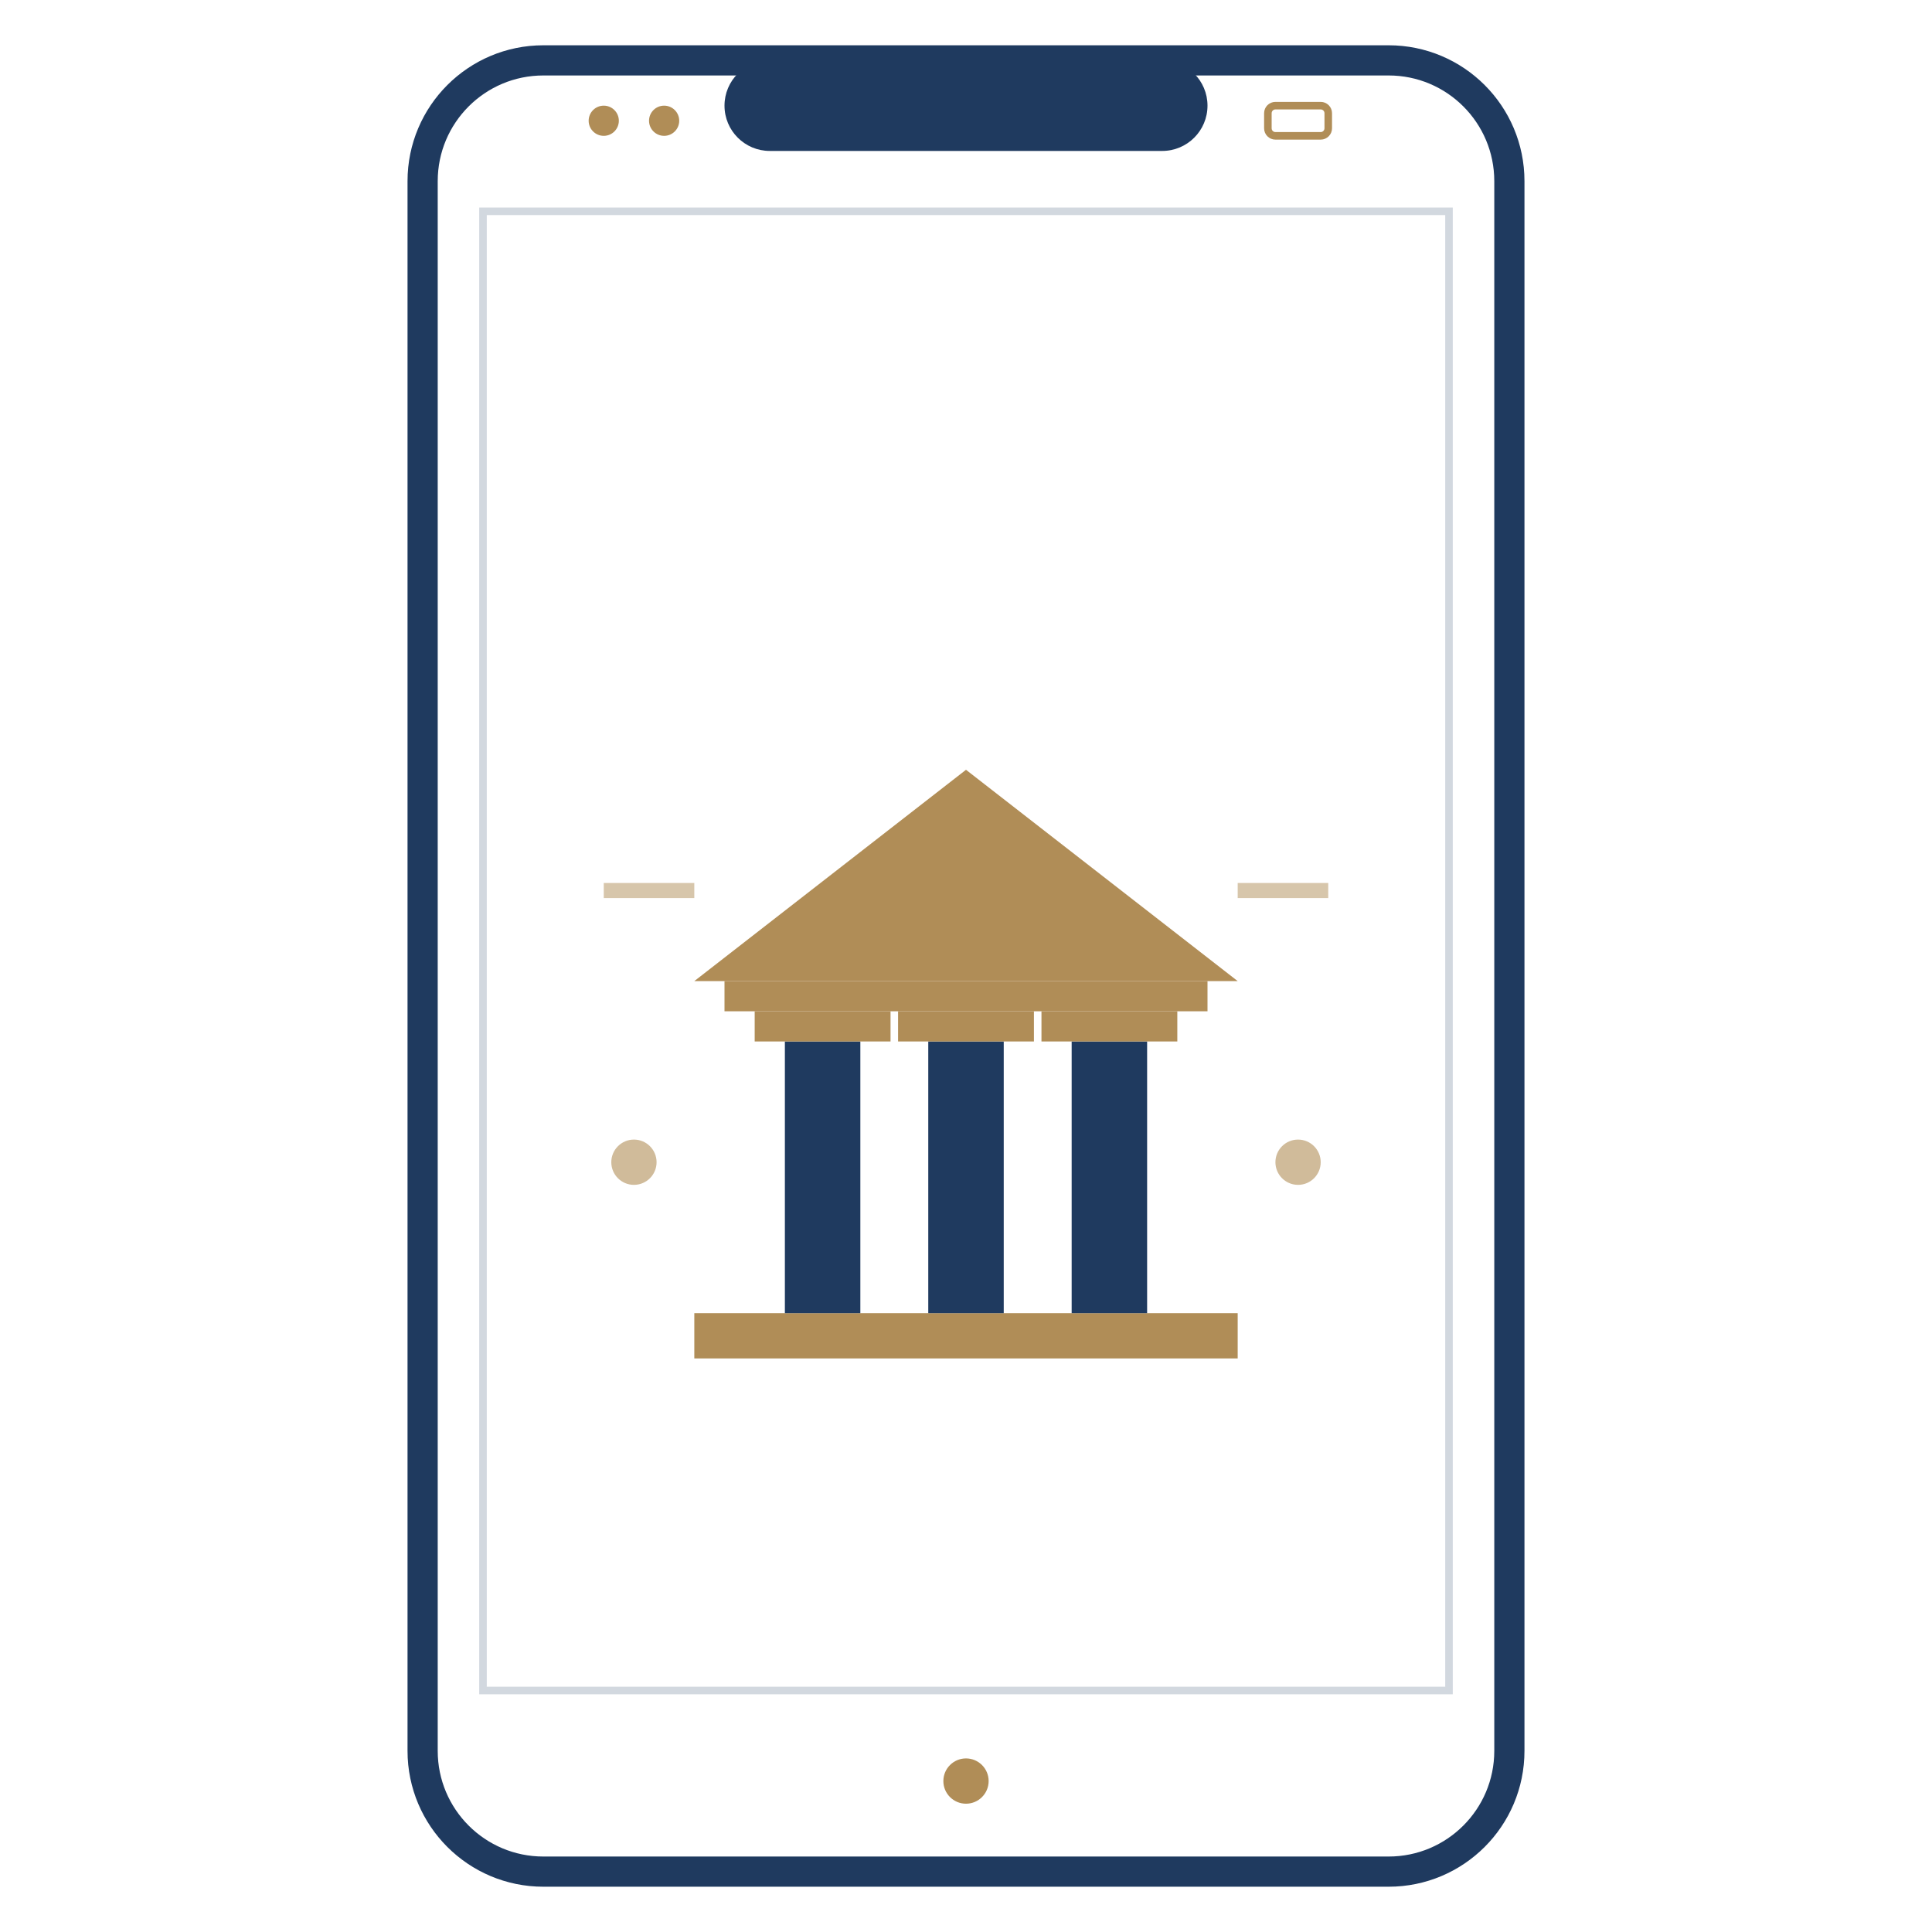
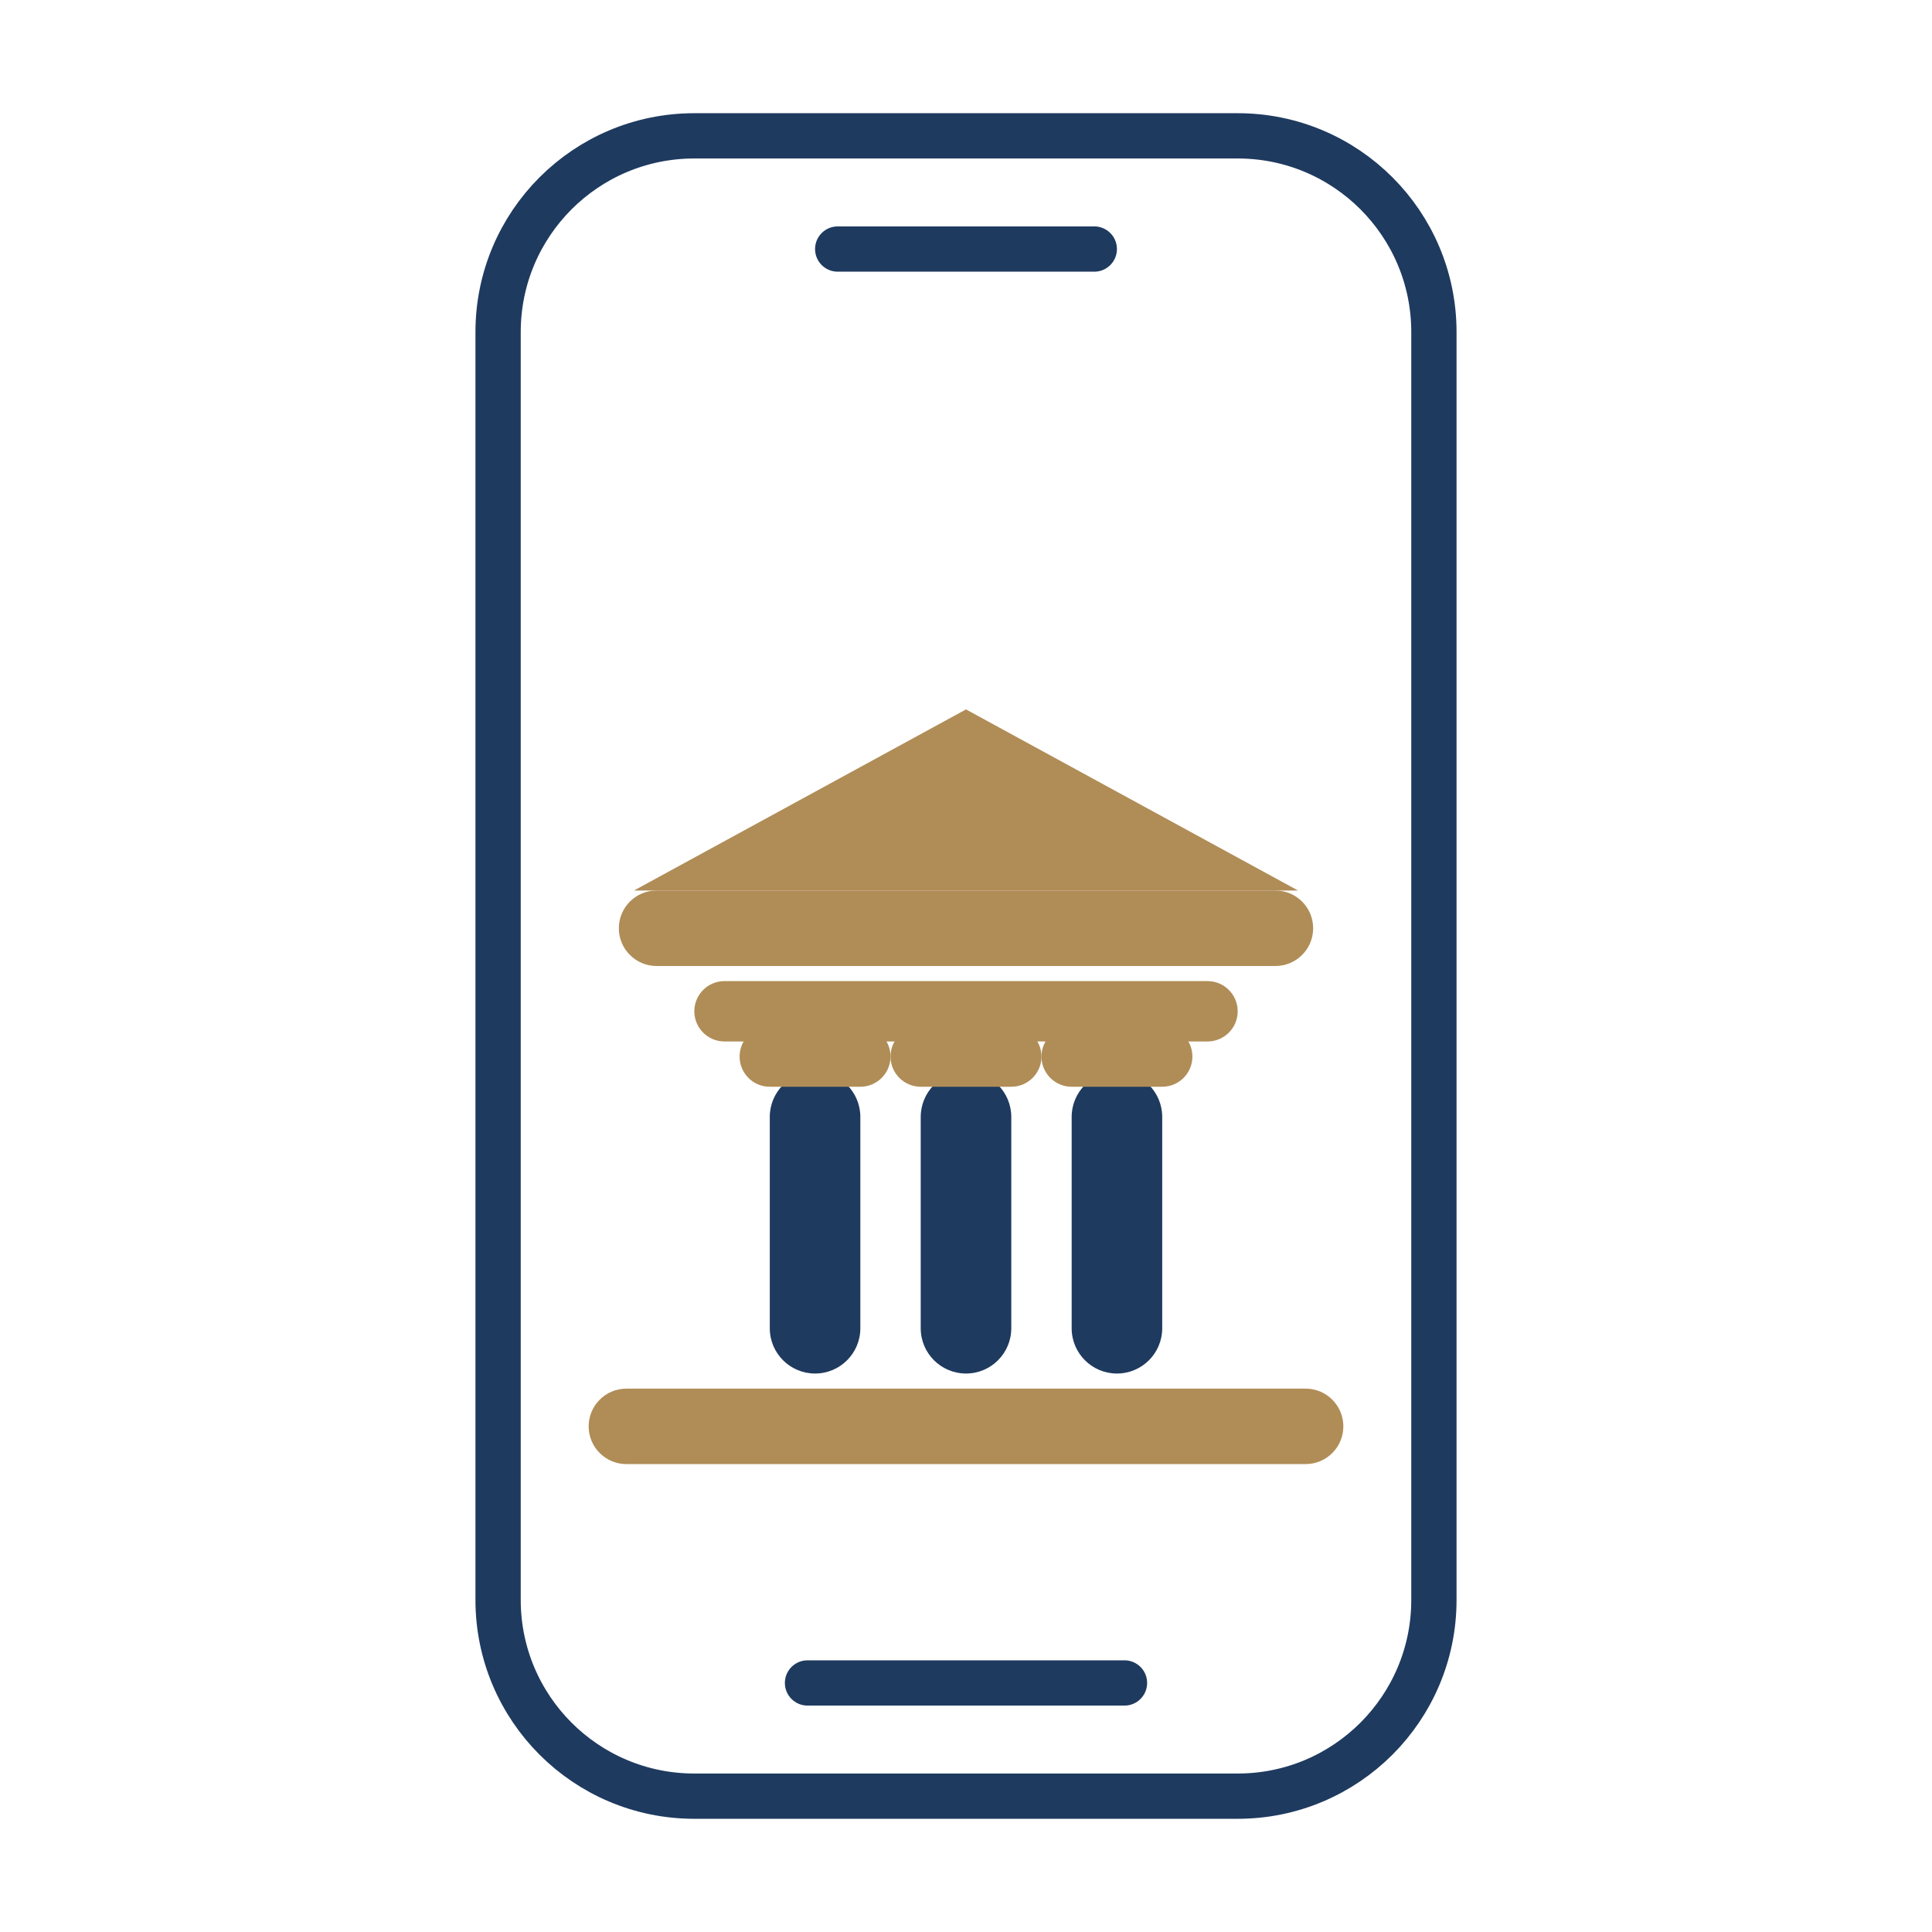
- <svg xmlns="http://www.w3.org/2000/svg" width="256" height="256" viewBox="0 0 256 256">
-   <defs>
-     <style>
-       .primary { fill: #1F3A5F; }
-       .accent { fill: #B08D57; }
-       .device { fill: none; stroke: #1F3A5F; stroke-width: 4; }
-     </style>
-   </defs>
-   <rect x="56" y="8" width="144" height="240" rx="16" class="device" />
-   <rect x="96" y="8" width="64" height="12" rx="6" class="primary" />
-   <rect x="64" y="28" width="128" height="196" fill="none" stroke="#1F3A5F" stroke-width="1" opacity="0.2" />
-   <circle cx="80" cy="16" r="2" class="accent" />
-   <circle cx="88" cy="16" r="2" class="accent" />
-   <rect x="168" y="14" width="8" height="4" rx="1" fill="none" stroke="#B08D57" stroke-width="1" />
-   <circle cx="128" cy="236" r="3" class="accent" />
-   <g transform="translate(128, 126)">
-     <rect x="-36" y="48" width="72" height="6" class="accent" />
-     <rect x="-24" y="12" width="10" height="36" class="primary" />
-     <rect x="-5" y="12" width="10" height="36" class="primary" />
-     <rect x="14" y="12" width="10" height="36" class="primary" />
-     <rect x="-28" y="8" width="18" height="4" class="accent" />
-     <rect x="-9" y="8" width="18" height="4" class="accent" />
-     <rect x="10" y="8" width="18" height="4" class="accent" />
-     <rect x="-32" y="4" width="64" height="4" class="accent" />
-     <path d="M 0 -24 L 36 4 L -36 4 Z" class="accent" />
-     <line x1="-48" y1="-8" x2="-36" y2="-8" stroke="#B08D57" stroke-width="2" opacity="0.5" />
-     <line x1="36" y1="-8" x2="48" y2="-8" stroke="#B08D57" stroke-width="2" opacity="0.5" />
-     <circle cx="-44" cy="28" r="3" class="accent" opacity="0.6" />
-     <circle cx="44" cy="28" r="3" class="accent" opacity="0.6" />
+ <svg xmlns="http://www.w3.org/2000/svg" width="256" height="256" viewBox="0 0 256 256" role="img" aria-label="Parthenon Mobile Icon">
+   <rect x="66" y="18" width="124" height="220" rx="26" fill="none" stroke="#1F3A5F" stroke-width="6" stroke-linejoin="round" />
+   <rect x="108" y="30" width="40" height="6" rx="3" fill="#1F3A5F" />
+   <rect x="104" y="220" width="48" height="6" rx="3" fill="#1F3A5F" />
+   <g transform="translate(128 128)">
+     <path d="M0 -34 L44 -10 L-44 -10 Z" fill="#B08D57" />
+     <rect x="-46" y="-10" width="92" height="10" rx="5" fill="#B08D57" />
+     <rect x="-36" y="2" width="72" height="8" rx="4" fill="#B08D57" />
+     <rect x="-26" y="14" width="12" height="40" rx="6" fill="#1F3A5F" />
+     <rect x="-6" y="14" width="12" height="40" rx="6" fill="#1F3A5F" />
+     <rect x="14" y="14" width="12" height="40" rx="6" fill="#1F3A5F" />
+     <rect x="-30" y="8" width="20" height="8" rx="4" fill="#B08D57" />
+     <rect x="-10" y="8" width="20" height="8" rx="4" fill="#B08D57" />
+     <rect x="10" y="8" width="20" height="8" rx="4" fill="#B08D57" />
+     <rect x="-50" y="56" width="100" height="10" rx="5" fill="#B08D57" />
  </g>
</svg>
